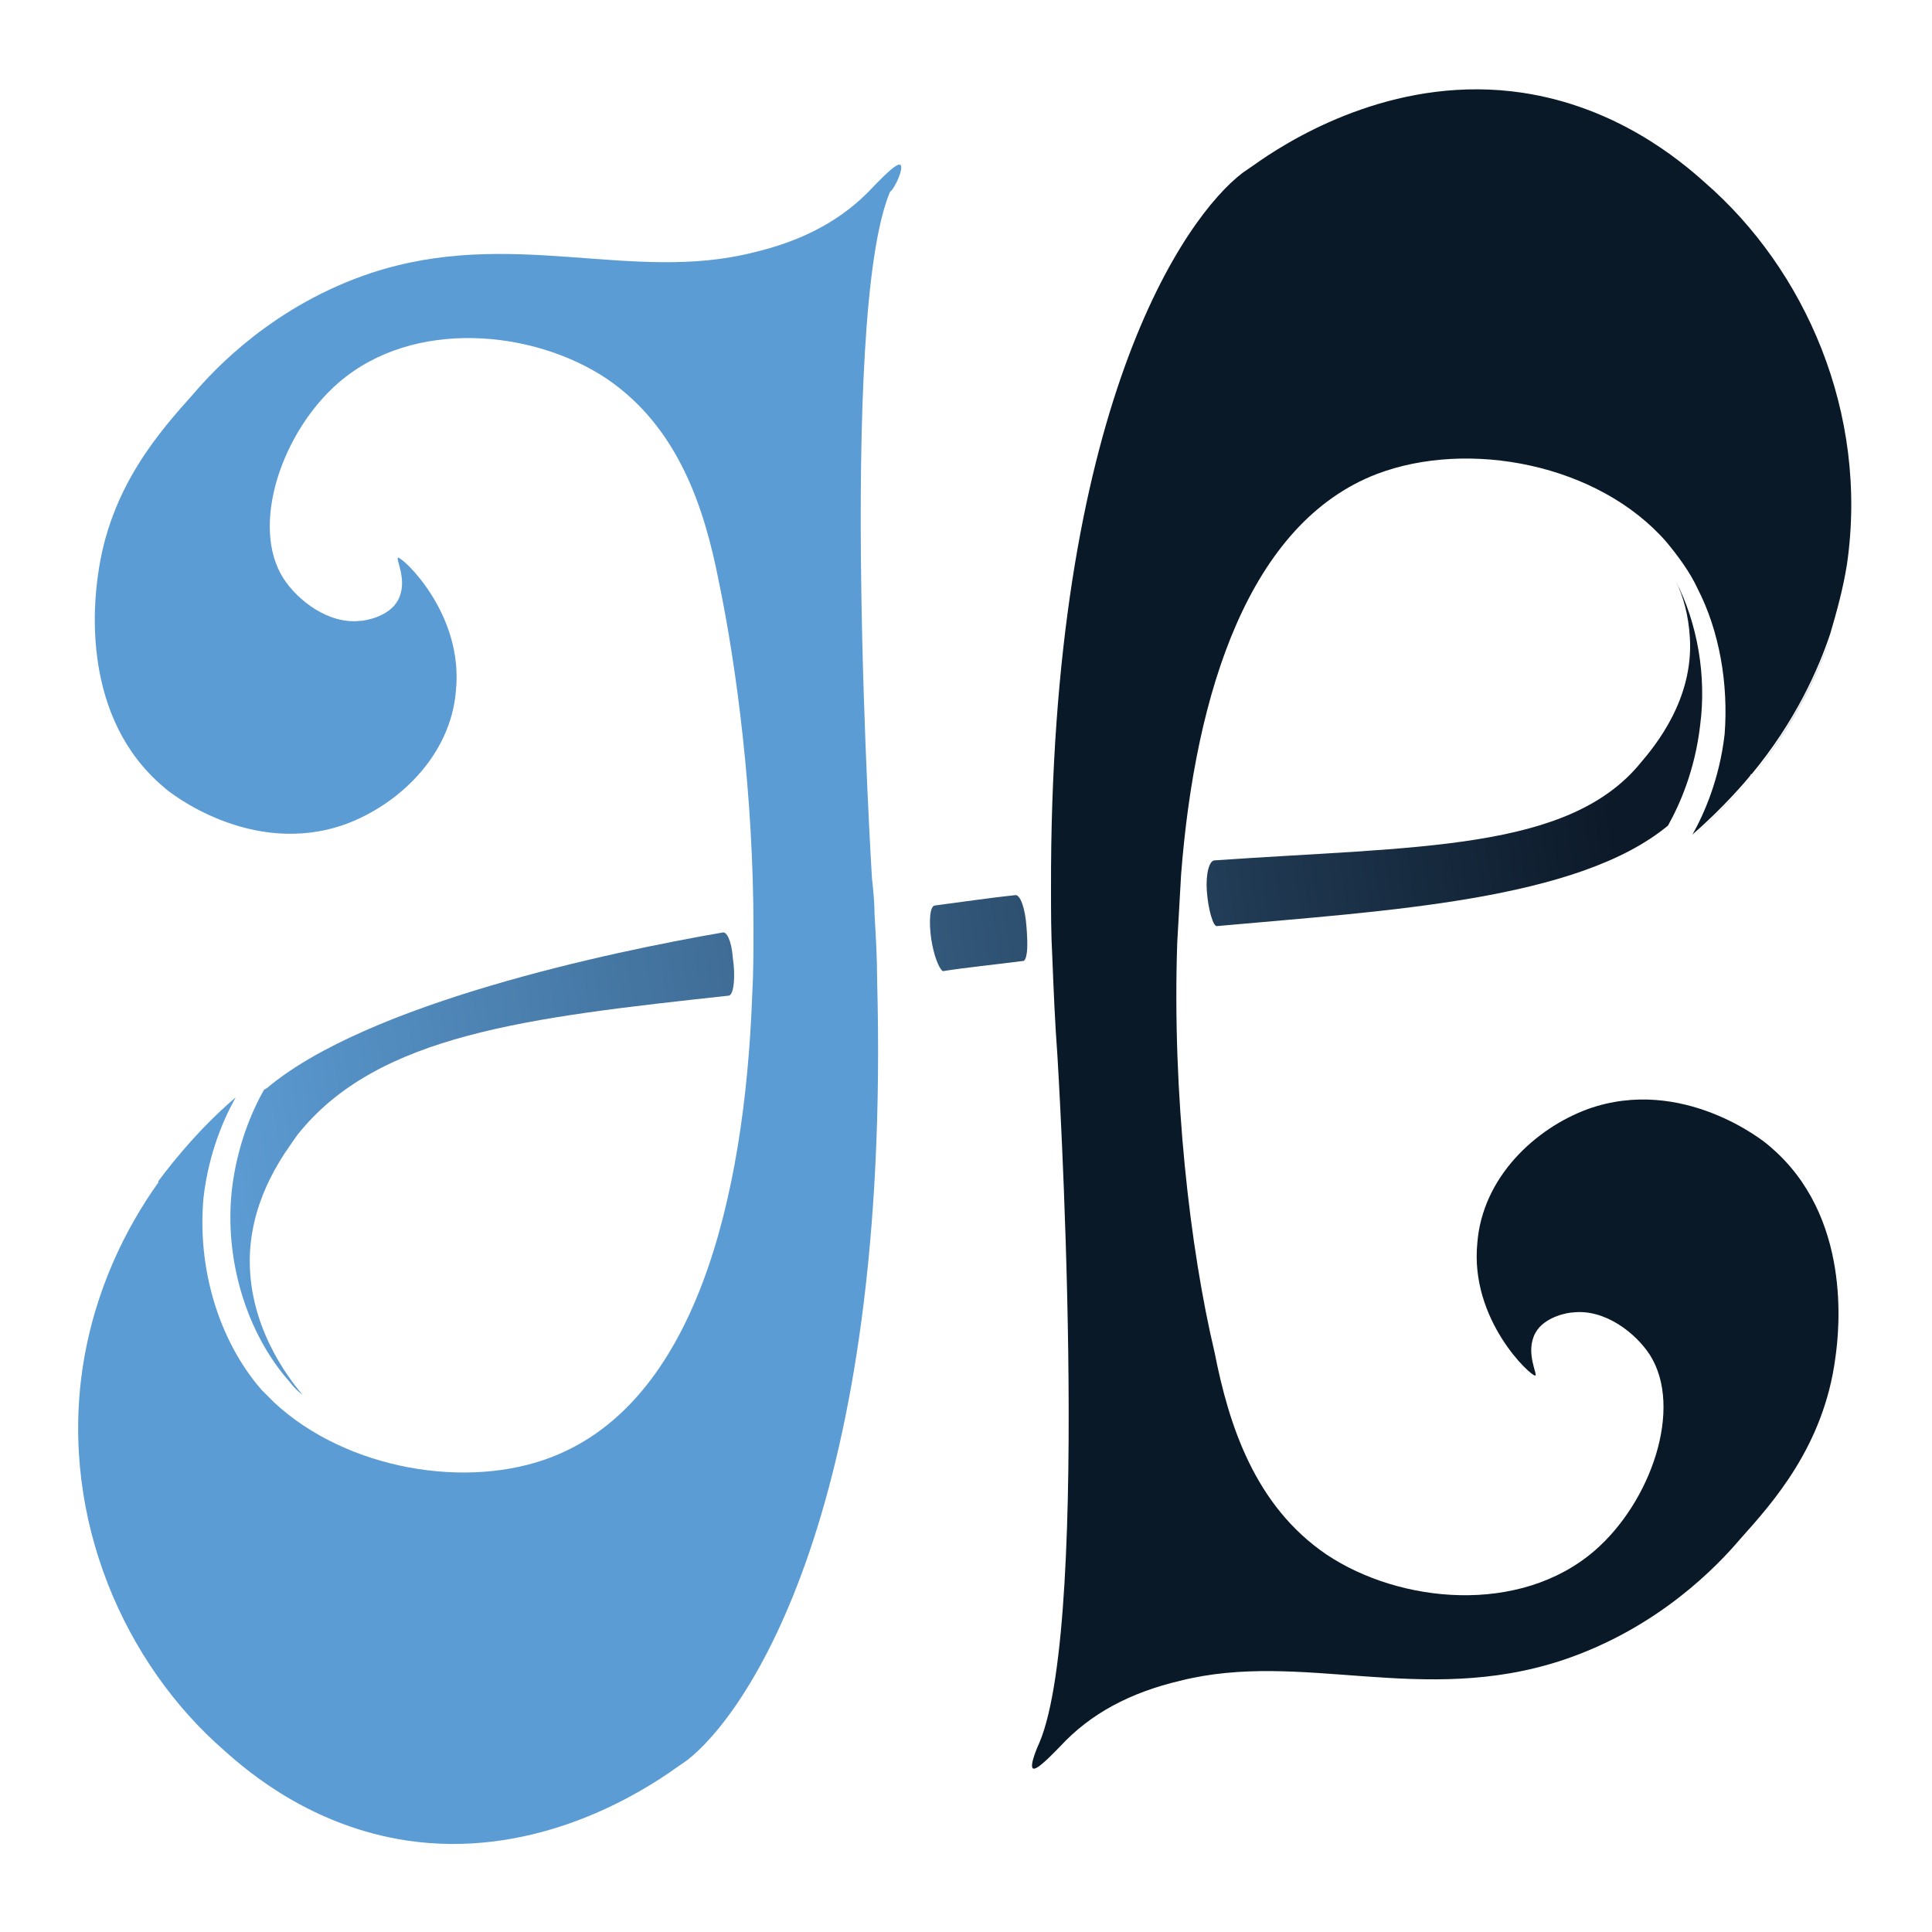
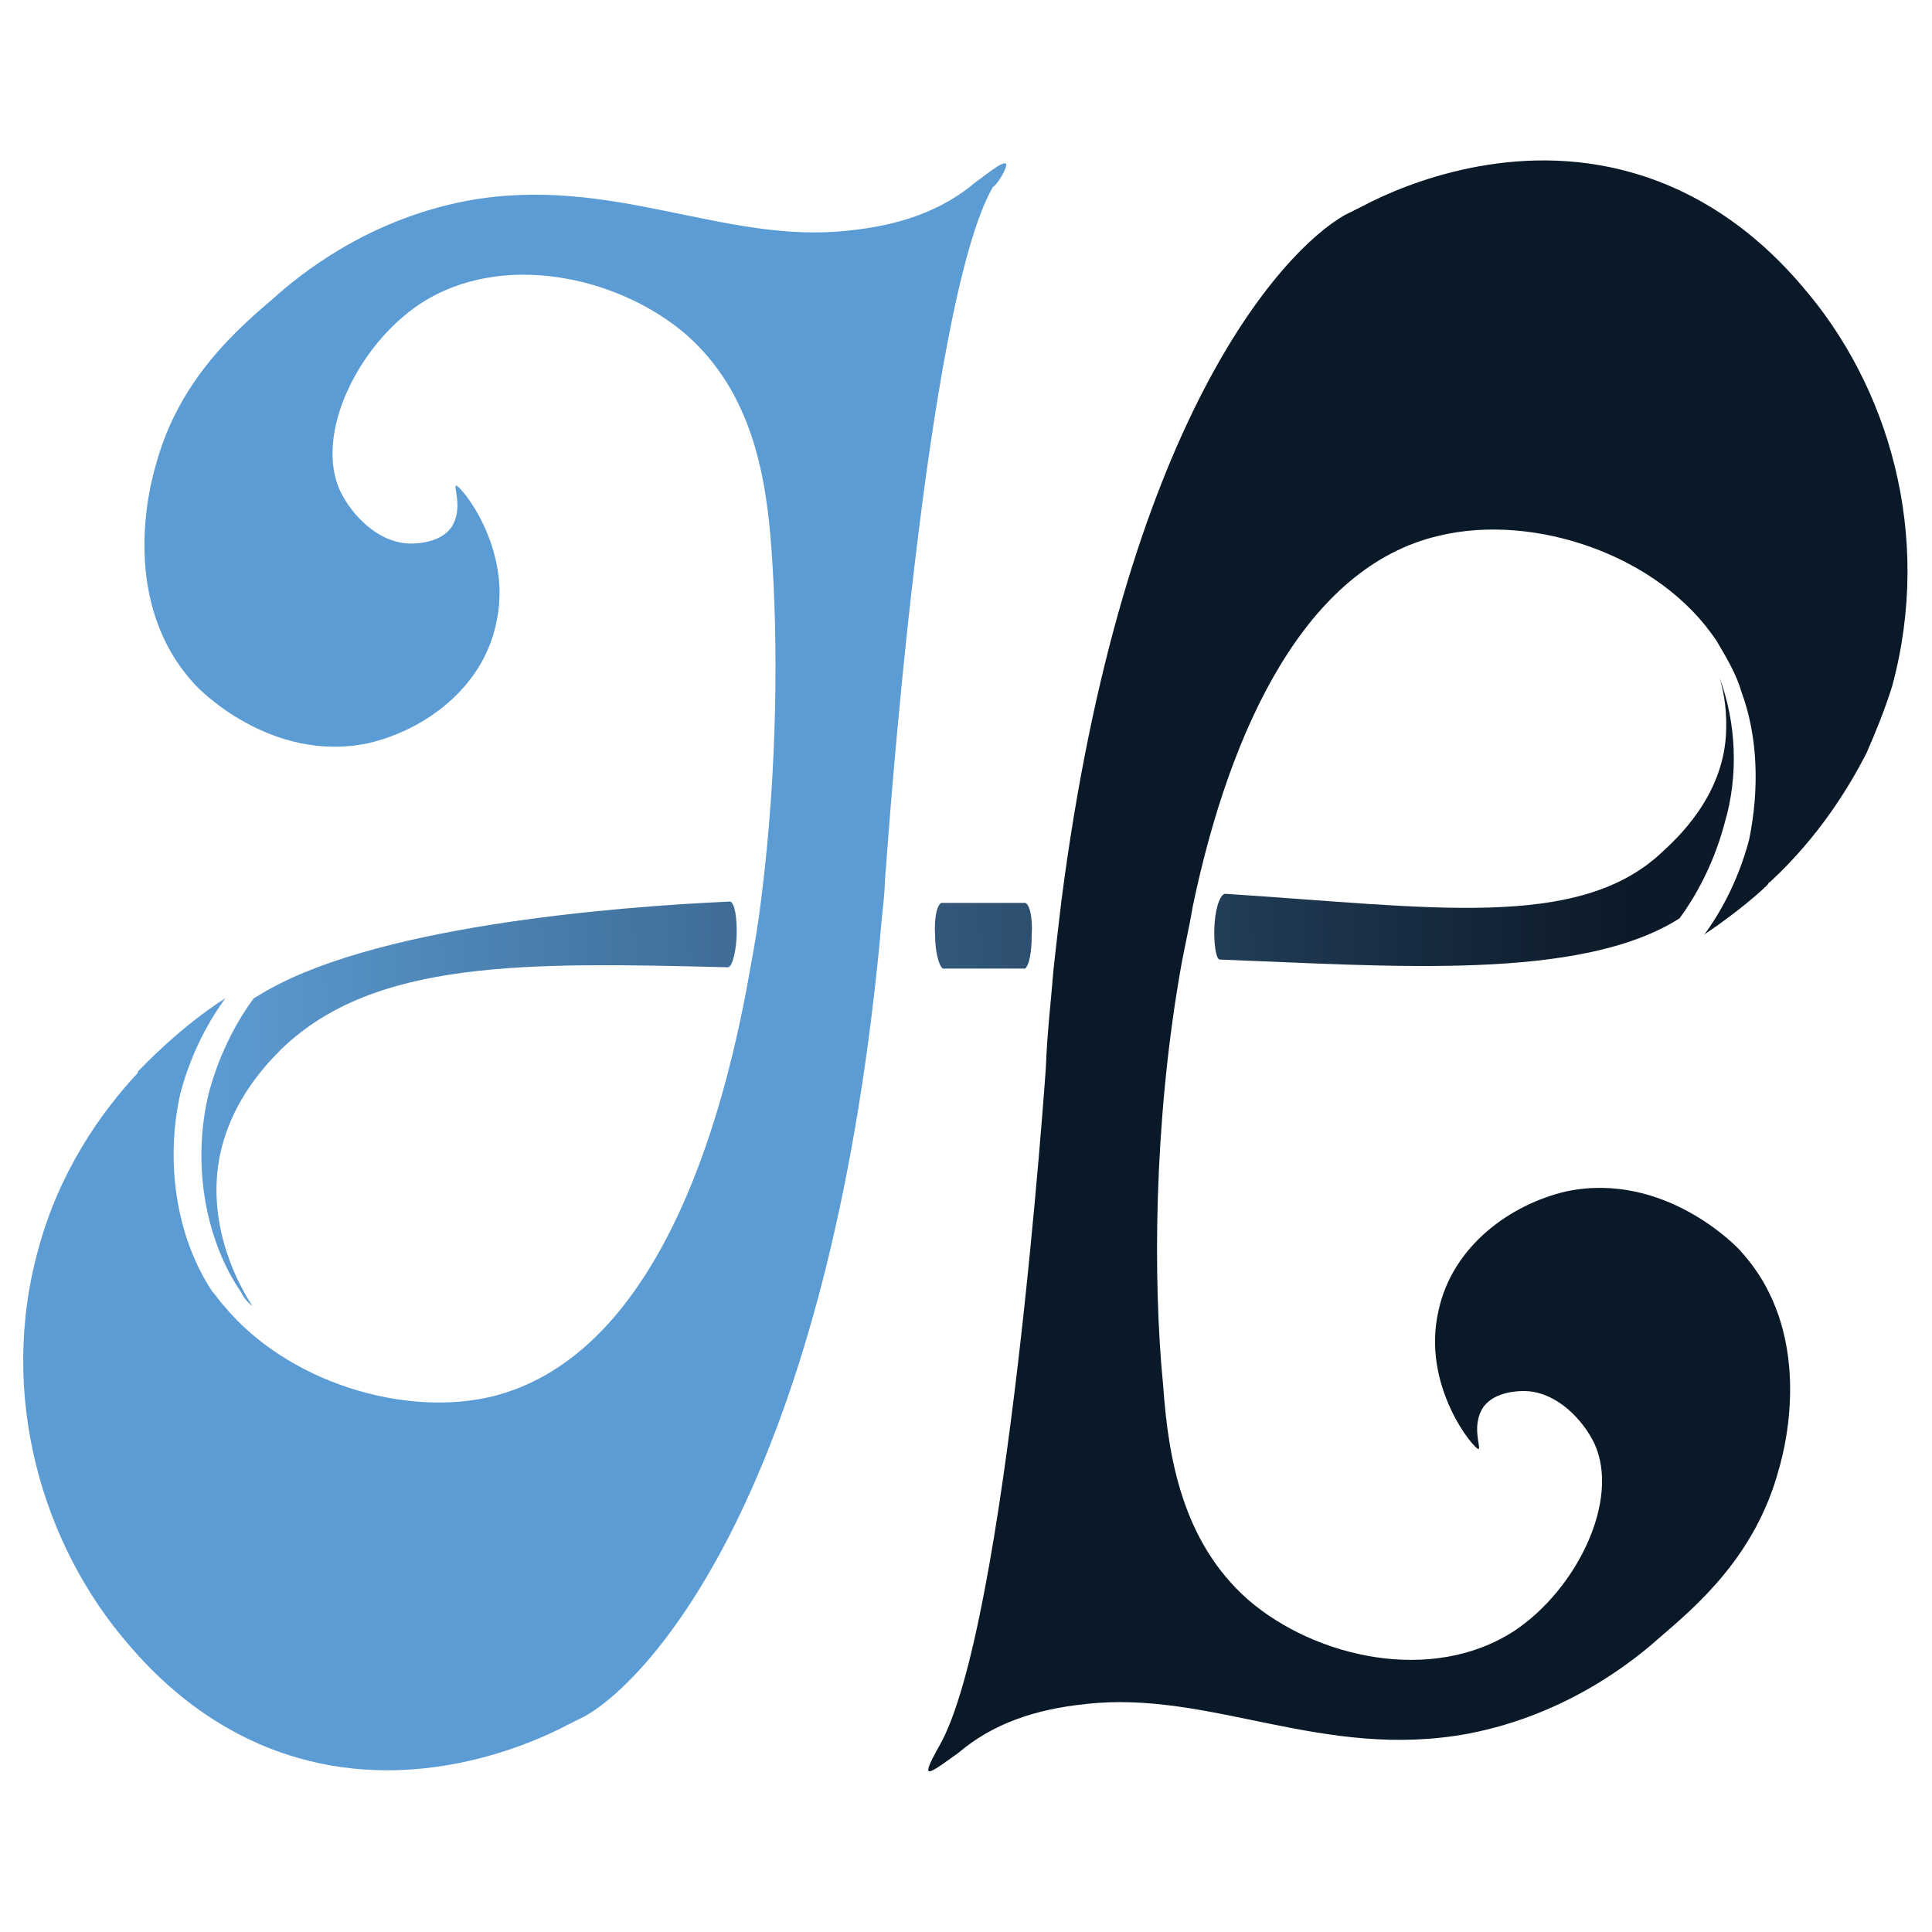
<svg xmlns="http://www.w3.org/2000/svg" version="1.1" id="Layer_1" x="0px" y="0px" viewBox="0 0 150 150" style="enable-background:new 0 0 150 150;" xml:space="preserve">
  <style type="text/css">
	.st0{fill:#E4E4E4;}
	.st1{fill:#5B9CD4;}
	.st2{fill:#091927;}
	.st3{fill:url(#SVGID_1_);}
	.st4{fill:url(#SVGID_2_);}
	.st5{fill:url(#SVGID_3_);}
</style>
  <g>
-     <polygon class="st0" points="131.5,64.7 131.5,64.7 131.5,64.7  " />
-     <path class="st0" d="M136,60.2C136,60.2,136,60.2,136,60.2C136,60.2,136,60.2,136,60.2C136,60.2,136,60.2,136,60.2z" />
-     <path class="st0" d="M18.6,85.2C18.6,85.2,18.6,85.2,18.6,85.2c-1.1,0.9-3.6,3-6,6.5C12.8,91.3,15.3,88,18.6,85.2z" />
-     <path class="st0" d="M12.5,91.7C12.5,91.7,12.5,91.7,12.5,91.7C12.5,91.7,12.5,91.7,12.5,91.7C12.5,91.7,12.5,91.7,12.5,91.7   C12.5,91.7,12.5,91.7,12.5,91.7C12.5,91.7,12.5,91.7,12.5,91.7z" />
-     <path class="st0" d="M142.2,49.2C142.2,49.2,142.2,49.2,142.2,49.2C142.1,49.2,142.1,49.2,142.2,49.2   C142.1,49.2,142.1,49.2,142.2,49.2z" />
-     <path class="st0" d="M131.4,64.8c0,0,0.1-0.1,0.1-0.1C131.5,64.8,131.5,64.8,131.4,64.8C131.4,64.8,131.4,64.8,131.4,64.8z" />
-     <path class="st0" d="M136,60.3c-0.3,0.4-2.2,2.6-4.4,4.5C132.4,64,134.1,62.5,136,60.3z" />
-     <path class="st0" d="M136.1,60.2c2.2-2.6,4.6-6.3,6.1-10.9C141.2,51.9,139.4,56,136.1,60.2z" />
-     <path class="st1" d="M69.9,12.8c-0.3-0.2-1.6,1.2-2.1,1.7c-2.4,2.6-5.5,4.2-9.3,5.1c-9.5,2.4-18.8-2-29.7,1.6   c-7.5,2.5-12.1,7.4-13.8,9.4c-2.5,2.8-6.5,7.2-7.4,14.1c-0.3,2.1-1.3,11,5.1,16.4c0.4,0.4,6.8,5.5,14.1,2.9   c4.1-1.5,8.2-5.3,8.6-10.4c0.6-6-4.2-10.4-4.5-10.3c-0.2,0.1,0.8,1.8,0,3.3c-0.7,1.3-2.6,1.6-2.9,1.6c-2.5,0.3-4.9-1.6-6-3.3   c-2.6-4.1-0.1-11.4,4.3-15.2c5.8-5,15.1-4.1,20.8-0.3c5.6,3.8,7.6,10.1,8.7,15.7c1.4,6.7,2.7,16.7,2.7,27c0,1.7,0,3.5-0.1,5.2   c-0.6,16-4.5,31.5-15.5,35.8c-6.6,2.6-16,1-21.6-4.2c-0.3-0.3-0.7-0.7-1-1c-3.3-3.8-5-9.4-4.5-14.9c0.4-3.5,1.6-6.2,2.5-7.8   c-3.3,2.8-5.7,6.1-6,6.5c0,0,0,0,0,0.1c-2.5,3.5-5,8.4-5.9,14.5c-1.7,11.7,3.3,22.9,11,29.6c2,1.8,6.9,5.9,14.2,7   c9.4,1.4,17.2-3.1,20.4-5.3c0,0,0.7-0.5,1.3-0.9c4.6-3.5,15.9-19.5,14.8-60.6c0-1.7-0.1-3.4-0.2-5.1c0-0.9-0.1-1.9-0.2-2.8   c0,0-2.7-43.6,1.4-53.3C69.5,14.6,70.2,13,69.9,12.8z" />
-     <path class="st2" d="M132.4,14.2c-2-1.8-6.9-5.9-14.2-7c-9.4-1.4-17.2,3.1-20.4,5.3c0,0-0.7,0.5-1.3,0.9   c-4.5,3.4-15,18.2-14.9,55.7c0,1.7,0,3.4,0.1,5.2c0.1,2.5,0.2,5,0.4,7.7c0,0,2.7,43.6-1.4,53.3c-0.1,0.2-0.8,1.8-0.5,2   c0.3,0.2,1.6-1.2,2.1-1.7c2.4-2.6,5.5-4.2,9.3-5.1c9.5-2.4,18.8,2,29.7-1.6c7.5-2.5,12.1-7.4,13.8-9.4c2.5-2.8,6.5-7.2,7.4-14.1   c0.3-2.1,1.3-11-5.1-16.4c-0.4-0.4-6.8-5.5-14.1-2.9c-4.1,1.5-8.2,5.3-8.6,10.4c-0.6,6,4.2,10.4,4.5,10.3c0.2-0.1-0.8-1.8,0-3.3   c0.7-1.3,2.6-1.6,2.9-1.6c2.5-0.3,4.9,1.6,6,3.3c2.6,4.1,0.1,11.4-4.3,15.2c-5.8,5-15.1,4.1-20.8,0.3c-5.6-3.8-7.6-10.1-8.7-15.7   C92.4,97,91,85,91.4,73.2c0.1-1.8,0.2-3.5,0.3-5.3c1.1-14.2,5.3-27.3,15.2-31.1c7.1-2.7,17.2-0.8,22.5,5.3c0.9,1.1,1.8,2.3,2.4,3.6   c1.7,3.3,2.4,7.4,2.1,11.3c-0.4,3.5-1.6,6.2-2.5,7.8c0,0,0.1-0.1,0.1-0.1c0,0,0,0,0,0c2.2-1.9,4.1-4.1,4.4-4.5c0,0,0-0.1,0.1-0.1   c3.4-4.1,5.2-8.2,6.1-10.9c0,0,0,0,0,0c0.5-1.7,1-3.5,1.3-5.4C145.1,32,140.1,20.9,132.4,14.2z" />
+     <path class="st0" d="M132.4,72.2L132.4,72.2L132.4,72.2z" />
+     <path class="st0" d="M137.4,68.3L137.4,68.3L137.4,68.3L137.4,68.3z" />
+     <path class="st0" d="M17.8,77.8L17.8,77.8c-1.2,0.7-4,2.5-6.8,5.7C11.2,83.1,14.1,80.1,17.8,77.8z" />
+     <path class="st0" d="M10.9,83.4L10.9,83.4L10.9,83.4L10.9,83.4L10.9,83.4L10.9,83.4z" />
+     <path class="st0" d="M145,58.2L145,58.2C144.9,58.2,144.9,58.2,145,58.2C144.9,58.2,144.9,58.2,145,58.2z" />
+     <path class="st0" d="M132.3,72.3l0.1-0.1C132.4,72.3,132.4,72.3,132.3,72.3L132.3,72.3z" />
+     <path class="st0" d="M137.4,68.4c-0.3,0.4-2.5,2.3-4.9,3.9C133.4,71.6,135.2,70.3,137.4,68.4z" />
+     <path class="st0" d="M137.5,68.3c2.5-2.3,5.4-5.6,7.5-10C143.7,60.8,141.3,64.6,137.5,68.3z" />
+     <path class="st1" d="M78.1,12.7c-0.3-0.2-1.7,1-2.3,1.4c-2.7,2.3-6,3.4-9.9,3.8c-9.7,1.1-18.4-4.4-29.7-2.3   c-7.8,1.5-13,5.8-14.9,7.5c-2.8,2.4-7.4,6.3-9.2,13c-0.6,2-2.7,10.7,2.9,16.9c0.3,0.4,6,6.3,13.6,4.7c4.3-1,8.8-4.2,9.9-9.2   c1.4-5.9-2.8-10.9-3.1-10.8c-0.2,0.1,0.6,1.9-0.4,3.3c-0.9,1.2-2.8,1.2-3.1,1.2c-2.5,0-4.6-2.2-5.5-4.1c-2-4.4,1.4-11.3,6.2-14.5   c6.4-4.2,15.5-2.1,20.7,2.4c5.1,4.5,6.2,11,6.6,16.7c0.5,6.8,0.5,16.9-0.8,27.1c-0.2,1.7-0.5,3.5-0.8,5.1   c-2.7,15.8-8.6,30.6-20,33.5c-6.9,1.7-16-1.1-20.9-7c-0.3-0.3-0.6-0.8-0.9-1.1c-2.8-4.2-3.7-10-2.5-15.4c0.9-3.4,2.4-5.9,3.5-7.4   c-3.6,2.3-6.4,5.3-6.8,5.7c0,0,0,0,0,0.1c-2.9,3.1-6.1,7.7-7.7,13.6c-3.2,11.4,0.3,23.1,7,30.8c1.7,2,6.1,6.8,13.2,8.8   c9.1,2.6,17.5-0.8,20.9-2.6c0,0,0.8-0.4,1.4-0.7c5-2.9,18.3-17.3,22.6-58.1c0.2-1.7,0.3-3.4,0.5-5.1c0.1-0.9,0.1-1.9,0.2-2.8   c0,0,3-43.6,8.3-52.7C77.4,14.4,78.3,12.9,78.1,12.7z" />
+     <path class="st2" d="M139.9,22.2c-1.7-2-6.1-6.8-13.2-8.8c-9.1-2.6-17.5,0.8-20.9,2.6c0,0-0.8,0.4-1.4,0.7   c-4.9,2.8-17.2,16.1-22,53.3c-0.2,1.7-0.4,3.4-0.6,5.2c-0.2,2.5-0.5,5-0.6,7.7c0,0-3,43.6-8.3,52.7c-0.1,0.2-1,1.7-0.8,1.9   s1.7-1,2.3-1.4c2.7-2.3,6-3.4,9.9-3.8c9.7-1.1,18.4,4.4,29.7,2.3c7.8-1.5,13-5.8,14.9-7.5c2.8-2.4,7.4-6.3,9.2-13   c0.6-2,2.7-10.7-2.9-16.9c-0.3-0.4-6-6.3-13.6-4.7c-4.3,1-8.8,4.2-9.9,9.2c-1.4,5.9,2.8,10.9,3.1,10.8c0.2-0.1-0.6-1.9,0.4-3.3   c0.9-1.2,2.8-1.2,3.1-1.2c2.5,0,4.6,2.2,5.5,4.1c2,4.4-1.4,11.3-6.2,14.5c-6.4,4.2-15.5,2.1-20.7-2.4c-5.1-4.5-6.2-11-6.6-16.7   c-0.8-8.2-0.7-20.3,1.3-31.9c0.3-1.8,0.7-3.4,1-5.2c2.9-13.9,8.8-26.4,19.1-28.8c7.4-1.8,17.2,1.5,21.6,8.2   c0.7,1.2,1.5,2.5,1.9,3.9c1.3,3.5,1.4,7.6,0.6,11.5c-0.9,3.4-2.4,5.9-3.5,7.4l0.1-0.1l0,0c2.4-1.6,4.6-3.5,4.9-3.9   c0,0,0-0.1,0.1-0.1c3.9-3.6,6.2-7.5,7.5-10l0,0c0.7-1.6,1.4-3.3,2-5.2C150.1,41.5,146.6,29.9,139.9,22.2z" />
    <g>
-       <linearGradient id="SVGID_1_" gradientUnits="userSpaceOnUse" x1="255.566" y1="91.71" x2="140.876" y2="94.369" gradientTransform="matrix(0.9914 -0.1305 0.1305 0.9914 -134.453 18.644)">
+       <linearGradient id="SVGID_1_" gradientUnits="userSpaceOnUse" x1="199.317" y1="33.82" x2="84.627" y2="31.161" gradientTransform="matrix(1 2.010934e-05 2.010934e-05 -1 -69.0554 117.3158)">
        <stop offset="0" style="stop-color:#0C1928" />
        <stop offset="1" style="stop-color:#5C9CD4" />
      </linearGradient>
-       <path class="st3" d="M56.1,72.4c-8.7,1.5-27.6,5.5-35.4,12.1c-0.1,0-0.1,0.1-0.2,0.1c-0.9,1.6-2.1,4.3-2.5,7.8    c-0.6,5.5,1.2,11.2,4.5,14.9c0.3,0.4,0.6,0.7,1,1c-1.2-1.4-4.3-5.5-4.1-10.9c0.2-4.7,2.8-8,3.7-9.3C29.3,80.3,41,79,56.6,77.3    c0.4-0.1,0.5-1.6,0.3-2.9C56.8,73,56.4,72.3,56.1,72.4z" />
-       <linearGradient id="SVGID_2_" gradientUnits="userSpaceOnUse" x1="253.269" y1="79.599" x2="138.579" y2="82.257" gradientTransform="matrix(0.9914 -0.1305 0.1305 0.9914 -134.453 18.644)">
+       <path class="st3" d="M56.6,70c-8.8,0.4-28.1,1.9-36.7,7.4c-0.1,0-0.1,0.1-0.2,0.1c-1.1,1.5-2.6,4-3.5,7.4    c-1.3,5.4-0.3,11.3,2.5,15.4c0.2,0.4,0.5,0.8,0.9,1.1c-1-1.5-3.5-6-2.6-11.3c0.8-4.6,3.8-7.6,4.9-8.7c7.2-6.9,18.9-6.7,34.6-6.3    c0.4,0,0.7-1.5,0.7-2.8C57.2,70.7,56.9,69.9,56.6,70z" />
+       <linearGradient id="SVGID_2_" gradientUnits="userSpaceOnUse" x1="197.02" y1="45.895" x2="82.33" y2="43.237" gradientTransform="matrix(1 2.010934e-05 2.010934e-05 -1 -69.0554 117.3158)">
        <stop offset="0" style="stop-color:#0C1928" />
        <stop offset="1" style="stop-color:#5C9CD4" />
      </linearGradient>
-       <path class="st4" d="M78.8,69.5c-1.9,0.2-3.9,0.5-6.2,0.8c-0.4,0-0.5,1.2-0.3,2.6c0.2,1.3,0.6,2.3,0.9,2.5c1.9-0.3,4-0.5,6.3-0.8    c0.3-0.3,0.3-1.3,0.2-2.6C79.6,70.5,79.2,69.4,78.8,69.5z" />
-       <linearGradient id="SVGID_3_" gradientUnits="userSpaceOnUse" x1="251.437" y1="71.966" x2="136.747" y2="74.626" gradientTransform="matrix(0.9914 -0.1305 0.1305 0.9914 -134.453 18.644)">
+       <path class="st4" d="M79.5,70.1c-1.9,0-3.9,0-6.3,0c-0.4-0.1-0.7,1.1-0.6,2.5c0,1.3,0.3,2.4,0.6,2.6c1.9,0,4,0,6.4,0    c0.3-0.3,0.5-1.2,0.5-2.6C80.2,71.2,79.9,70,79.5,70.1z" />
+       <linearGradient id="SVGID_3_" gradientUnits="userSpaceOnUse" x1="195.186" y1="53.62" x2="80.496" y2="50.962" gradientTransform="matrix(1 2.010934e-05 2.010934e-05 -1 -69.0554 117.3158)">
        <stop offset="0" style="stop-color:#0C1928" />
        <stop offset="1" style="stop-color:#5C9CD4" />
      </linearGradient>
-       <path class="st5" d="M130.1,45.1c0.6,1.2,1,2.7,1.1,4.4c0.3,4.8-2.7,8.4-3.8,9.7c-5.6,6.9-17.4,6.5-33.1,7.6c-0.4,0-0.7,1-0.6,2.4    c0.1,1.4,0.5,2.8,0.8,2.7c13.3-1.2,28-2,35-7.8c0.9-1.6,2.1-4.3,2.5-7.8C132.5,52.5,131.8,48.4,130.1,45.1z" />
+       <path class="st5" d="M133.5,52.6c0.4,1.3,0.6,2.8,0.5,4.5c-0.3,4.8-3.8,8-5,9.1c-6.5,6.1-18.1,4.2-33.8,3.2    c-0.4-0.1-0.8,0.9-0.9,2.3c-0.1,1.4,0.1,2.8,0.4,2.8c13.3,0.5,28,1.7,35.7-3.2c1.1-1.5,2.6-4,3.5-7.4    C135,60.2,134.8,56.1,133.5,52.6z" />
    </g>
  </g>
</svg>
